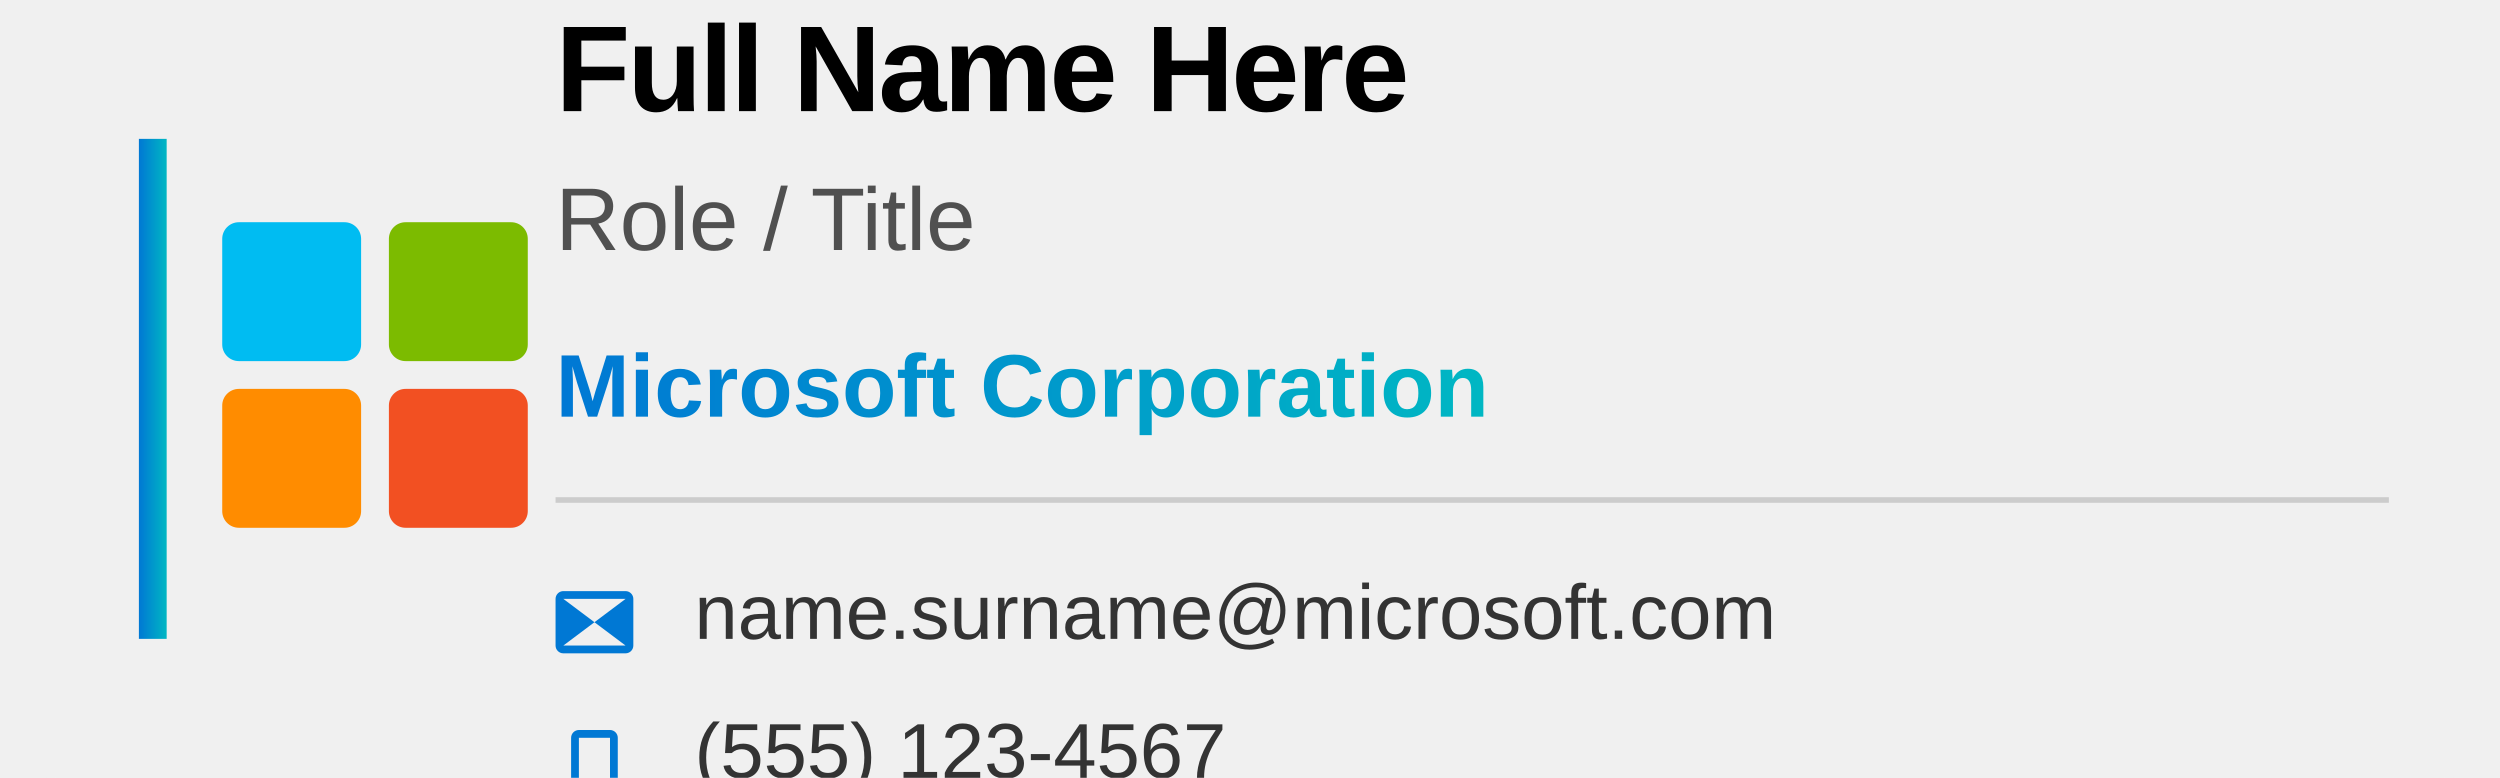
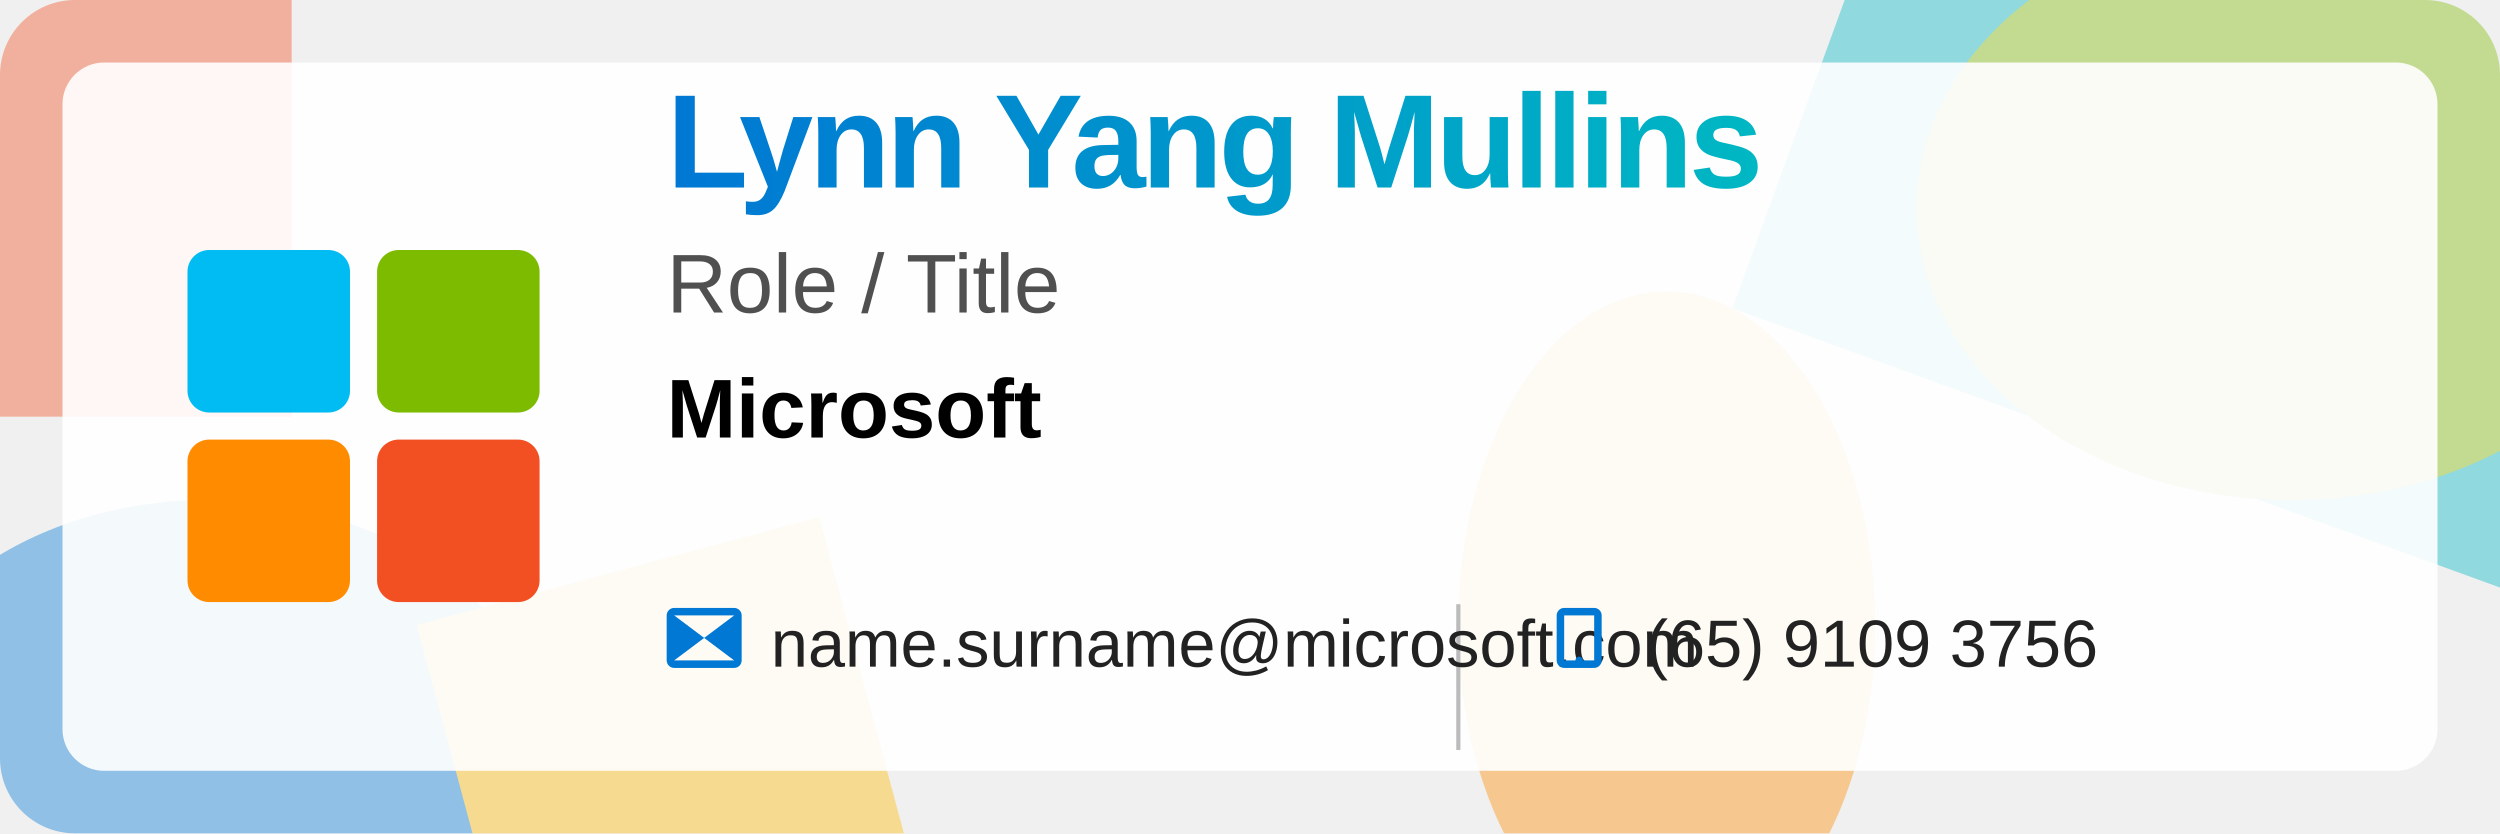
- <svg xmlns="http://www.w3.org/2000/svg" width="450" height="140" viewBox="0 0 450 140" fill="none">
+ <svg xmlns="http://www.w3.org/2000/svg" width="600" height="200" viewBox="0 0 600 200" fill="none">
  <defs>
    <linearGradient id="AccentGradient" x1="0%" y1="0%" x2="100%" y2="0%">
      <stop offset="0%" style="stop-color:#0078D4; stop-opacity:1" />
      <stop offset="100%" style="stop-color:#00B7C3; stop-opacity:1" />
    </linearGradient>
    <clipPath id="RoundedRect">
-       <rect width="450" height="140" rx="10" />
+       <rect width="600" height="200" rx="18" />
    </clipPath>
  </defs>
  <g clip-path="url(#RoundedRect)">
-     <rect width="450" height="140" fill="#F0F0F0" opacity="0.95" />
+     <g id="CoolBackground" opacity="0.4">
+       <ellipse cx="50" cy="180" rx="80" ry="60" fill="#0078D4" />
+       <rect x="450" y="-20" width="200" height="100" fill="#00B7C3" transform="rotate(20 450 -20)" />
+       <ellipse cx="550" cy="50" rx="90" ry="70" fill="#7CBB00" />
+       <rect x="100" y="150" width="100" height="80" fill="#FFB900" transform="rotate(-15 100 150)" />
+       <rect x="-50" y="-50" width="120" height="150" fill="#F25022" />
+       <ellipse cx="400" cy="150" rx="50" ry="80" fill="#FF8C00" />
+     </g>
+     <rect x="15" y="15" width="570" height="170" rx="10" fill="#FFFFFF" opacity="0.9" />
+     <rect x="17" y="17" width="566" height="166" rx="8" fill="transparent" style="box-shadow: inset 0 0 10px rgba(0, 0, 0, 0.15);" />
    <style>
-       /* Fluent/Segoe UI styling */
-       .name { font: 700 22px 'Segoe UI', Arial, sans-serif; fill: #000000; letter-spacing: -0.5px; }
-       .role { font: 400 16px 'Segoe UI', Arial, sans-serif; fill: #505050; }
-       .contact-text { font: 400 14px 'Segoe UI', Arial, sans-serif; fill: #333333; }
-       .company { font: 700 16px 'Segoe UI', Arial, sans-serif; fill: url(#AccentGradient); } 
+       /* Bolder and larger Fluent/Segoe UI styling */
+       .name { font: 700 32px 'Segoe UI', Arial, sans-serif; fill: url(#AccentGradient); letter-spacing: -1px; }
+       .role { font: 400 20px 'Segoe UI', Arial, sans-serif; fill: #505050; }
+       .contact-text { font: 400 16px 'Segoe UI', Arial, sans-serif; fill: #222222; }
+       .company { font: 700 20px 'Segoe UI', Arial, sans-serif; fill: #000000; } 
      .icon { fill: #0078D4; } /* Microsoft Blue */
    </style>
-     <g transform="translate(25, 25)">
-       <rect x="0" y="0" width="5" height="90" fill="url(#AccentGradient)" />
-       <g transform="translate(15, 15)">
-         <rect x="0" y="0" width="25" height="25" fill="#00BCF2" rx="3" />
-         <rect x="30" y="0" width="25" height="25" fill="#7CBB00" rx="3" />
-         <rect x="0" y="30" width="25" height="25" fill="#FF8C00" rx="3" />
-         <rect x="30" y="30" width="25" height="25" fill="#F25022" rx="3" />
+     <g transform="translate(45, 60)">
+       <g transform="scale(1.3) translate(0, 0)">
+         <rect x="0" y="0" width="30" height="30" fill="#00BCF2" rx="4" />
+         <rect x="35" y="0" width="30" height="30" fill="#7CBB00" rx="4" />
+         <rect x="0" y="35" width="30" height="30" fill="#FF8C00" rx="4" />
+         <rect x="35" y="35" width="30" height="30" fill="#F25022" rx="4" />
      </g>
    </g>
-     <g transform="translate(100, 20)">
-       <text x="0" y="0" class="name">Full Name Here</text>
-       <text x="0" y="25" class="role">Role / Title</text>
-       <text x="0" y="55" class="company">Microsoft Corporation</text>
-       <line x1="0" y1="70" x2="330" y2="70" stroke="#CCCCCC" stroke-width="1" />
-       <g transform="translate(0, 85)">
-         <g class="icon">
-           <path d="M0 4C0 2.9 0.9 2 2 2H18C19.1 2 20 2.9 20 4V16C20 17.1 19.1 18 18 18H2C0.9 18 0 17.1 0 16V4ZM2 4L10 10L18 4V4H2ZM18 16L10 10L2 16V16H18Z" transform="scale(0.7)" />
+     <g transform="translate(160, 45)">
+       <text x="0" y="0" class="name">Lynn Yang Mullins</text>
+       <text x="0" y="30" class="role">Role / Title</text>
+       <text x="0" y="60" class="company">Microsoft</text>
+       <line x1="0" y1="80" x2="400" y2="80" stroke="url(#AccentGradient)" stroke-width="3" />
+       <g transform="translate(0, 100)">
+         <line x1="190" y1="0" x2="190" y2="35" stroke="#BBBBBB" stroke-width="1" />
+         <g>
+           <path class="icon" d="M0 4C0 2.9 0.9 2 2 2H18C19.1 2 20 2.9 20 4V16C20 17.1 19.1 18 18 18H2C0.9 18 0 17.1 0 16V4ZM2 4L10 10L18 4V4H2ZM18 16L10 10L2 16V16H18Z" transform="scale(0.9) translate(0, -1)" />
+           <text x="25" y="15" class="contact-text">name.surname@microsoft.com</text>
        </g>
-         <text x="25" y="10" class="contact-text">name.surname@microsoft.com</text>
-         <g class="icon" transform="translate(0, 25)">
-           <path d="M14 2H6C4.9 2 4 2.9 4 4V16C4 17.1 4.9 18 6 18H14C15.1 18 16 17.1 16 16V4C16 2.9 15.1 2 14 2ZM14 4V16H6V4H14ZM10 17C10.55 17 11 16.55 11 16C11 15.45 10.55 15 10 15C9.45 15 9 15.45 9 16C9 16.55 9.45 17 10 17Z" transform="scale(0.7)" />
+         <g transform="translate(210, 0)">
+           <path class="icon" d="M14 2H6C4.9 2 4 2.9 4 4V16C4 17.1 4.9 18 6 18H14C15.1 18 16 17.1 16 16V4C16 2.9 15.1 2 14 2ZM14 4V16H6V4H14ZM10 17C10.55 17 11 16.55 11 16C11 15.45 10.55 15 10 15C9.45 15 9 15.45 9 16C9 16.55 9.45 17 10 17Z" transform="scale(0.9) translate(0, -1)" />
+           <text x="25" y="15" class="contact-text">(65) 9109 3756</text>
        </g>
-         <text x="25" y="35" class="contact-text">(555) 123-4567</text>
      </g>
    </g>
  </g>
</svg>
